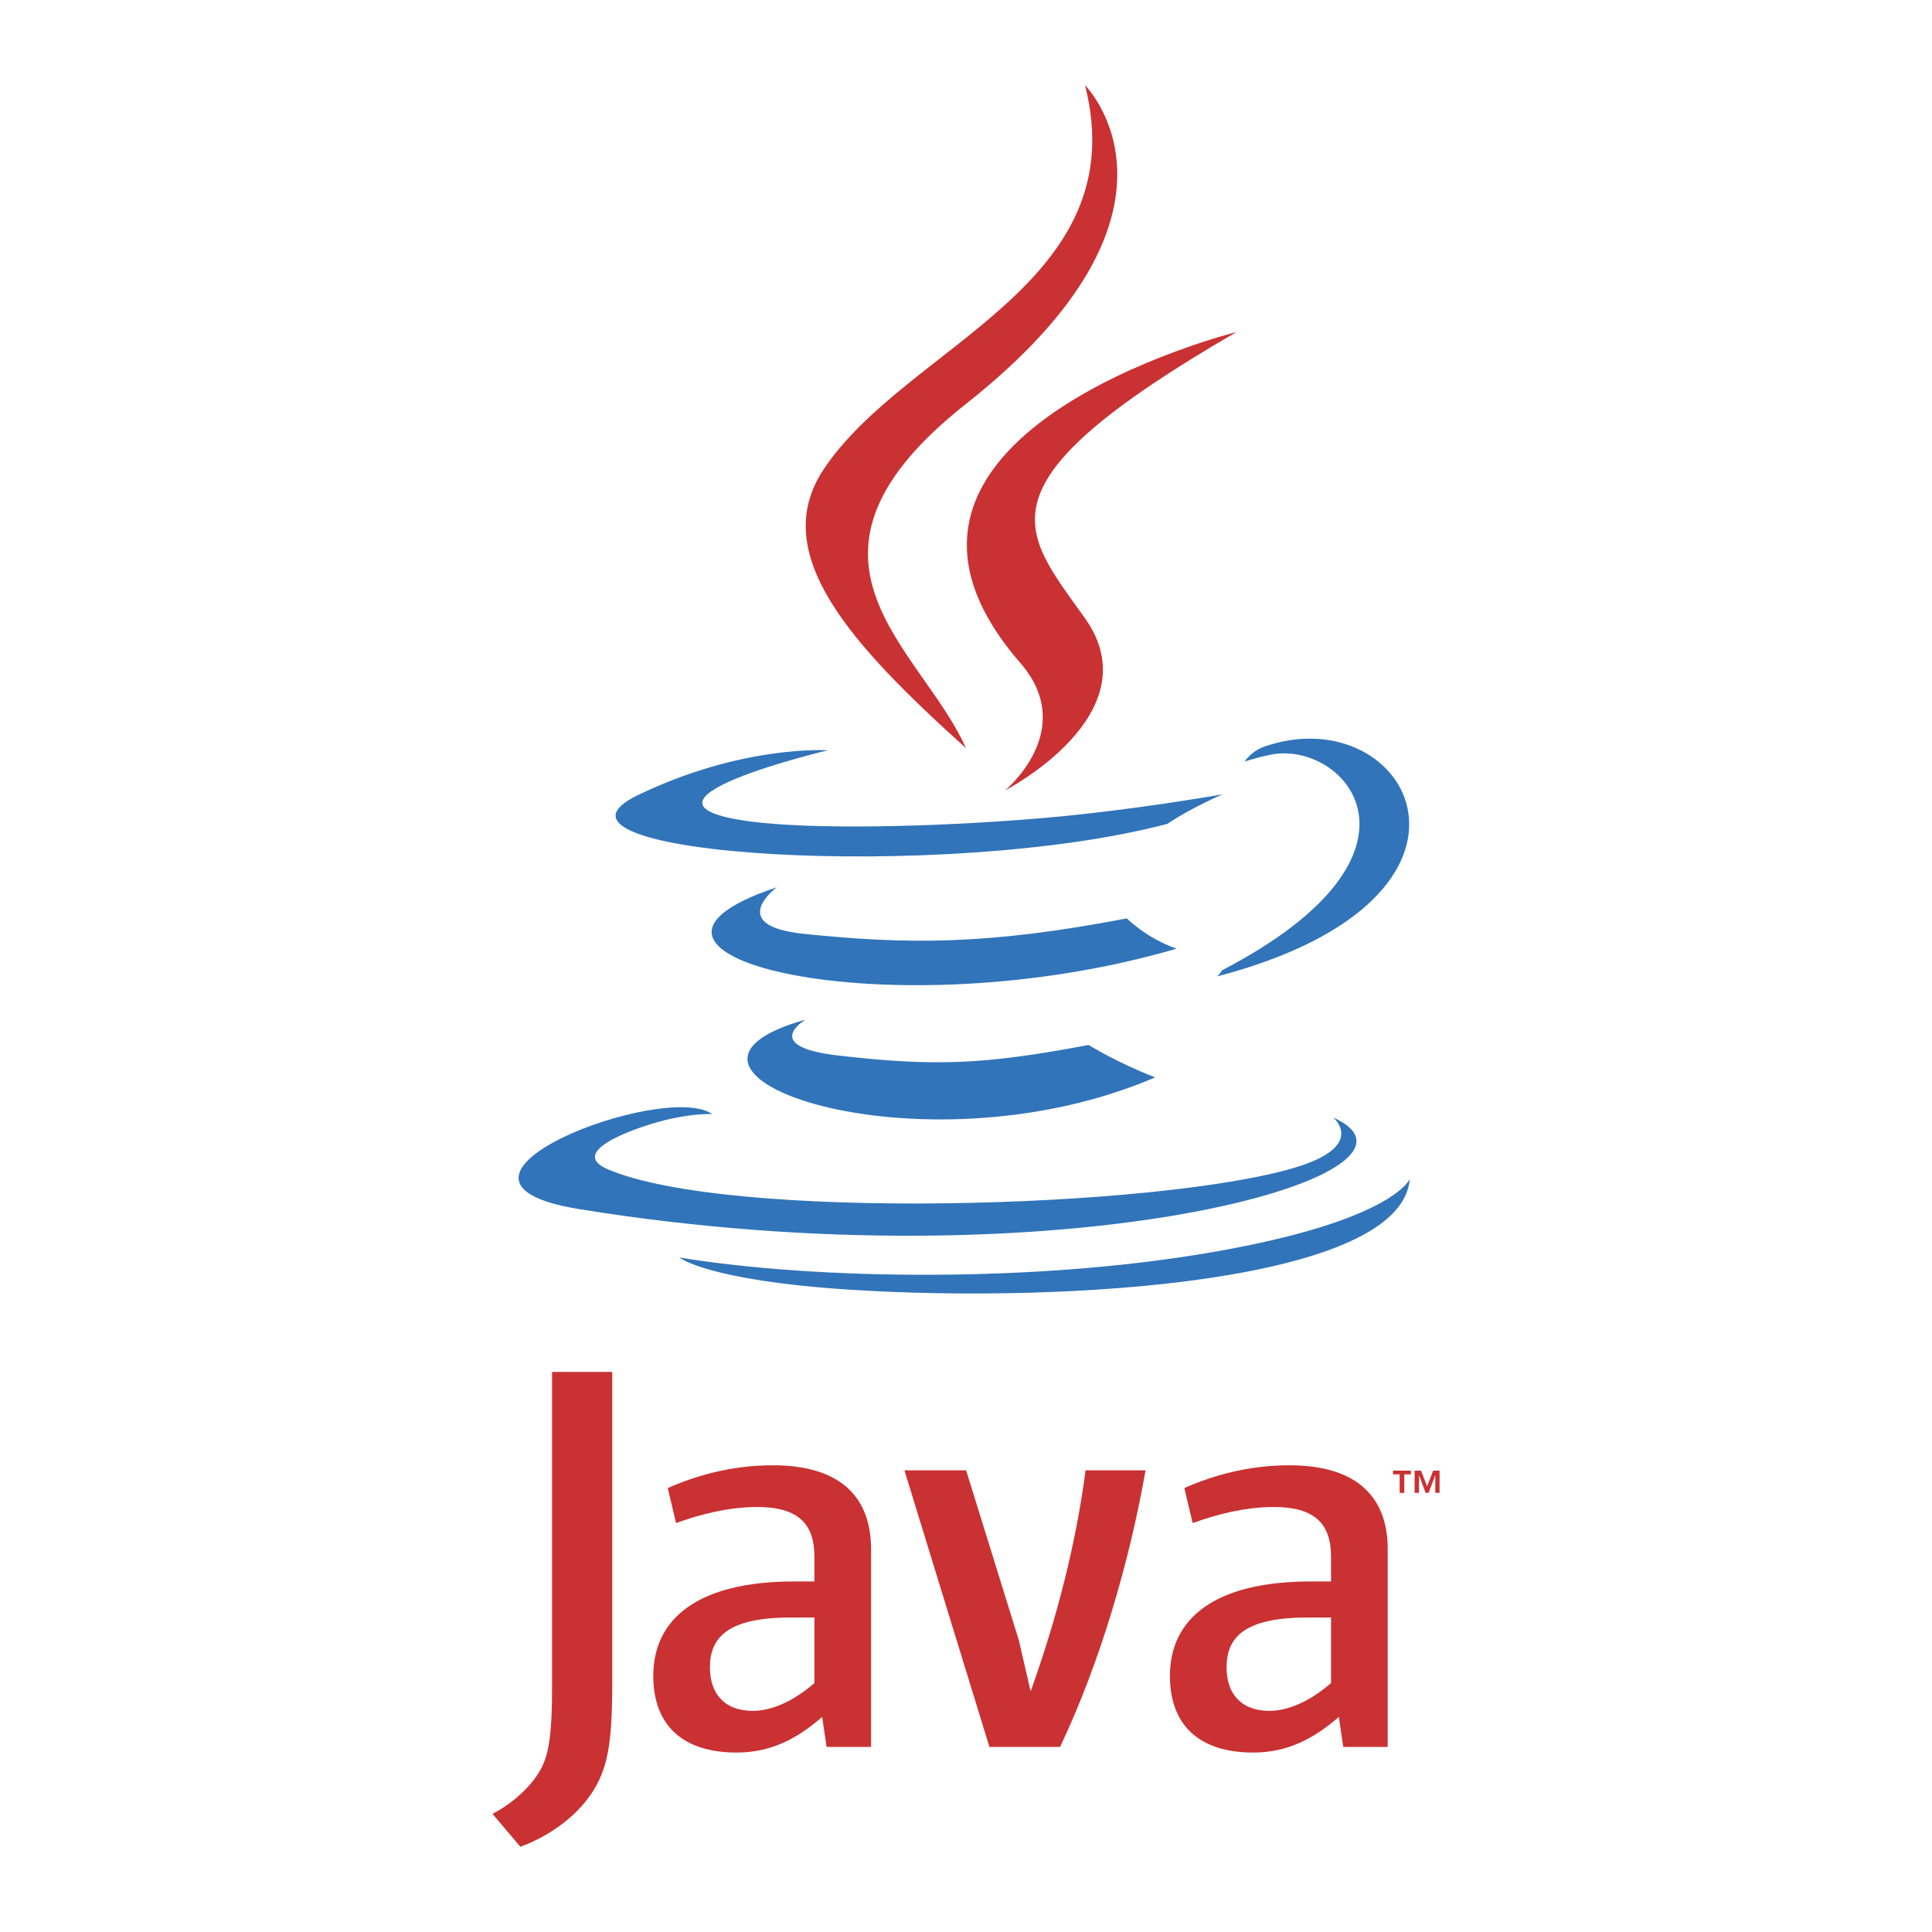
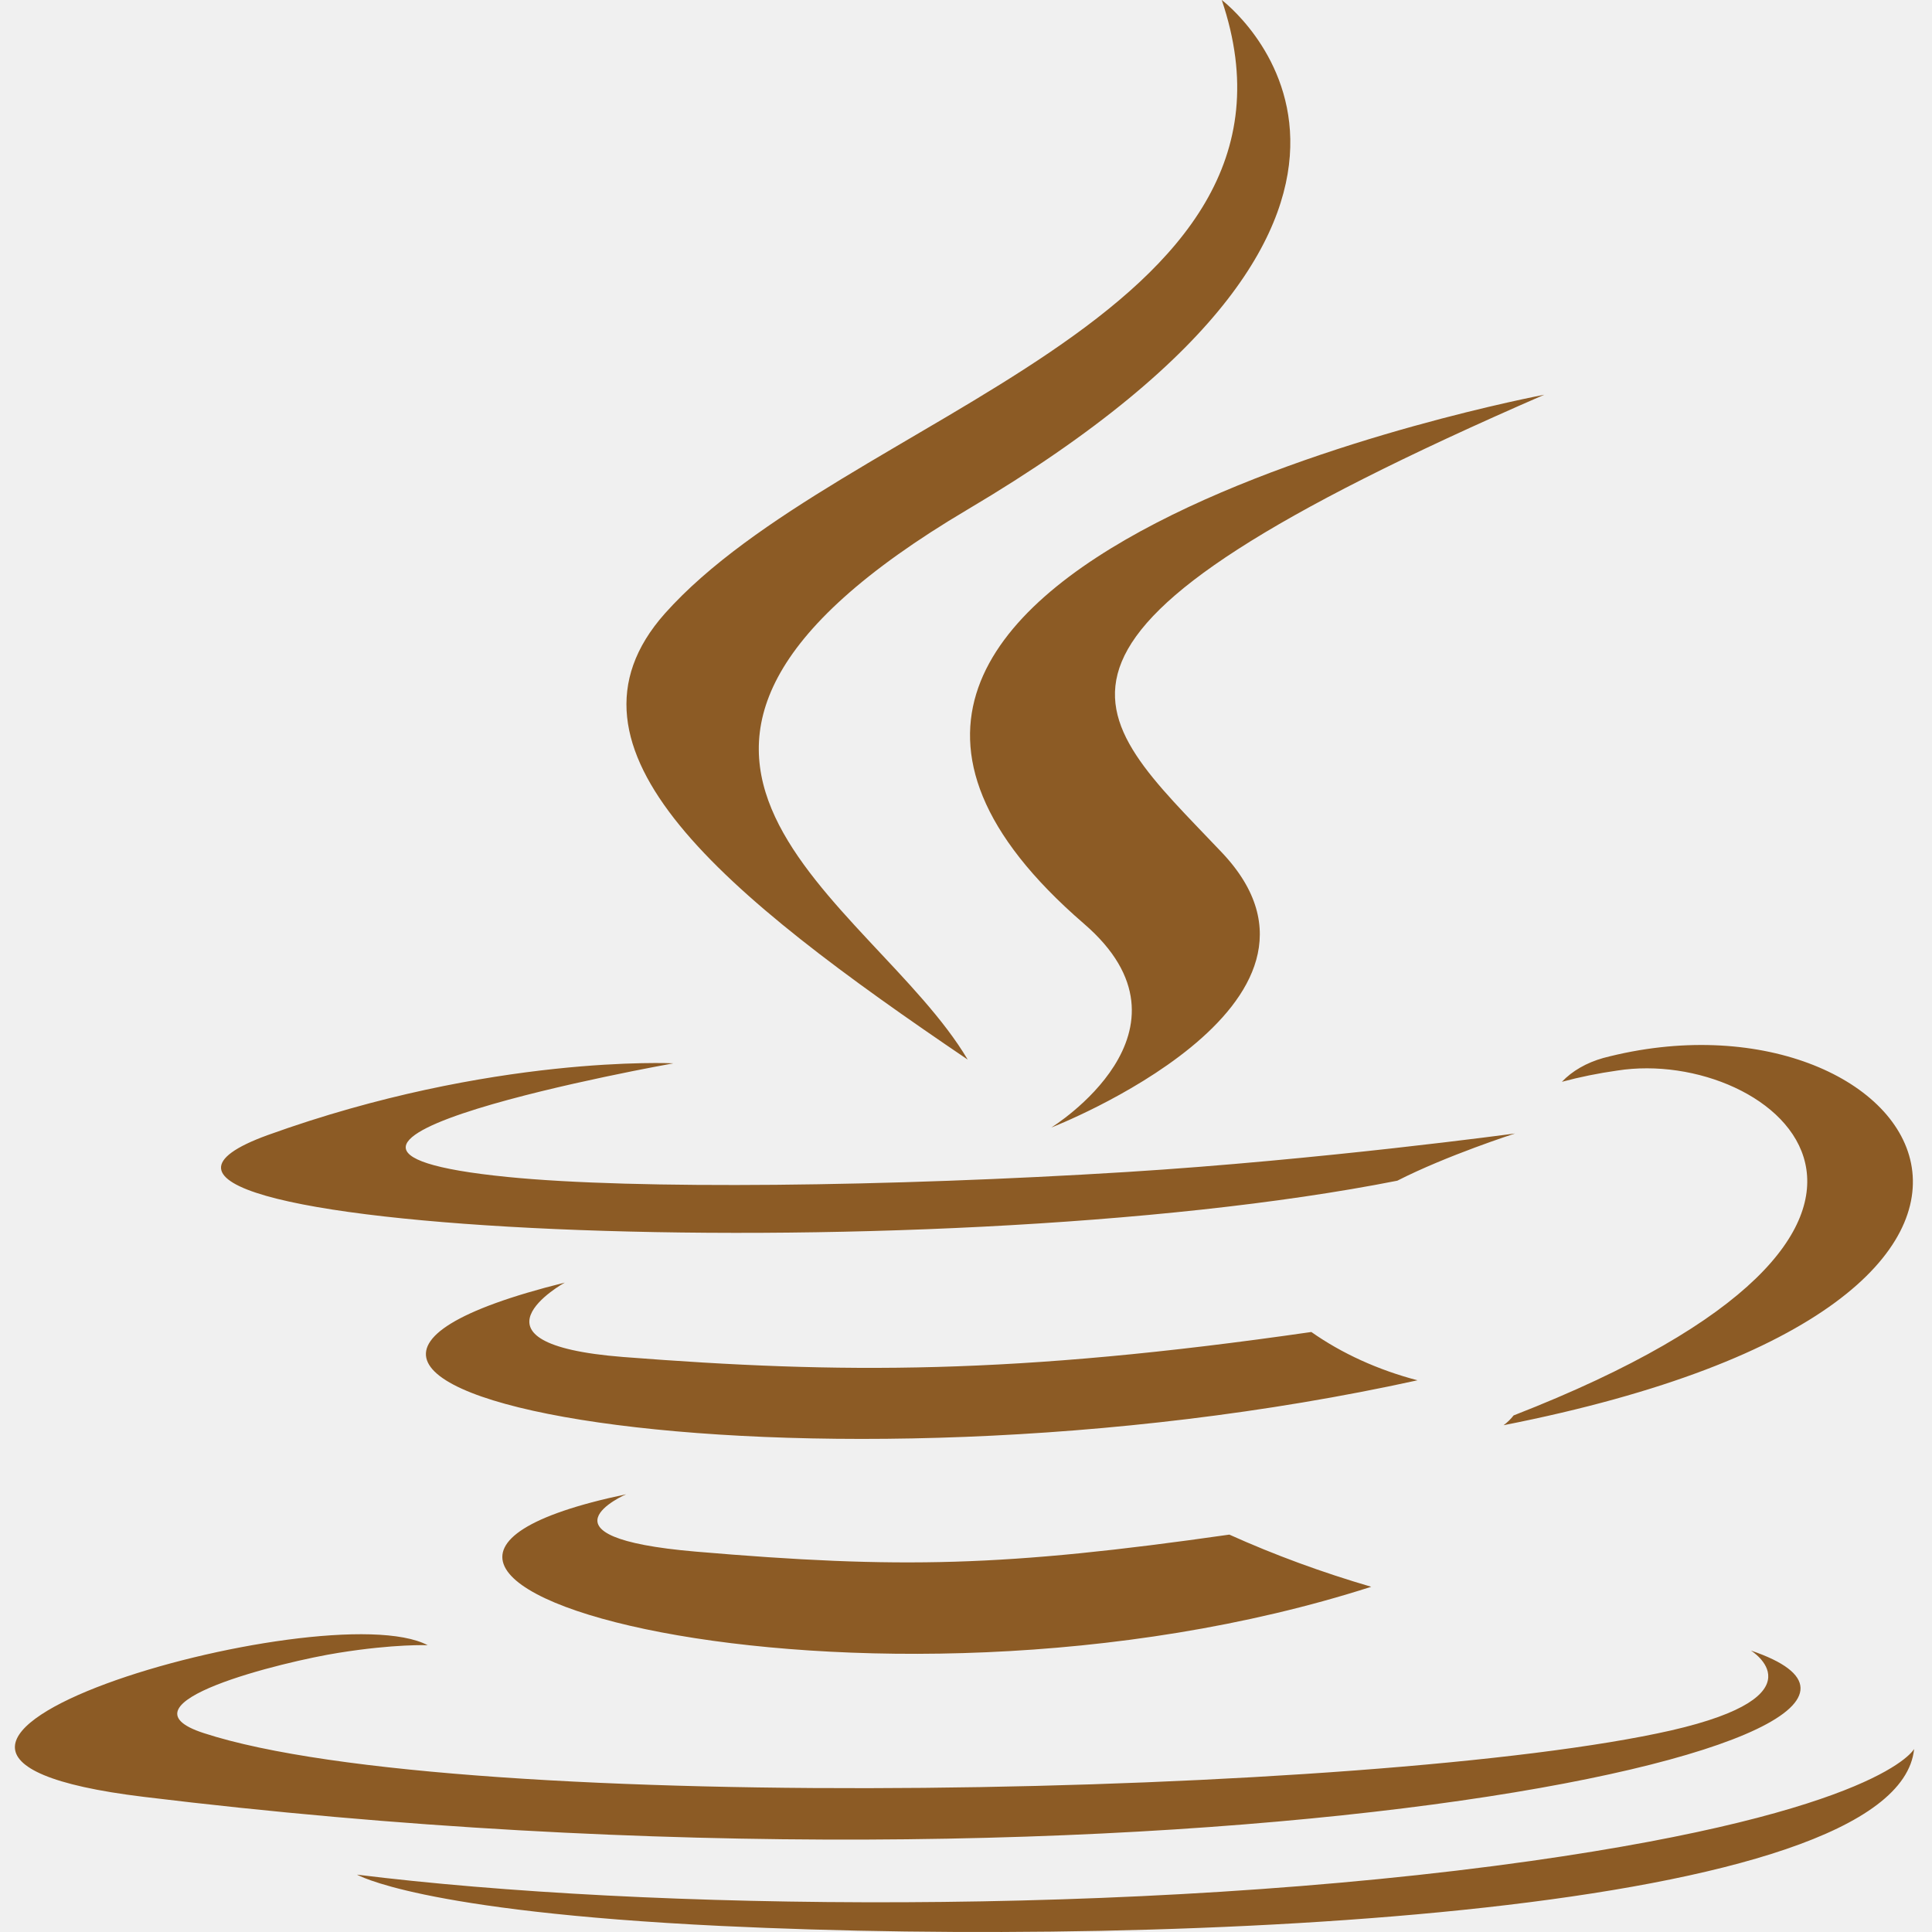
- <svg xmlns="http://www.w3.org/2000/svg" width="2500" height="2500" viewBox="0 0 192.756 192.756">
-   <g fill-rule="evenodd" clip-rule="evenodd">
-     <path fill="#fff" d="M0 0h192.756v192.756H0V0z" />
-     <path d="M80.372 101.729s-4.604 2.679 3.28 3.584c9.554 1.091 14.434.934 24.959-1.057 0 0 2.771 1.735 6.639 3.236-23.601 10.113-53.413-.585-34.878-5.763zM77.487 88.532s-5.165 3.823 2.726 4.639c10.206 1.054 18.262 1.14 32.211-1.544 0 0 1.926 1.955 4.957 3.023-28.531 8.345-60.307.657-39.894-6.118z" fill="#3174b9" />
-     <path d="M101.797 66.143c5.818 6.697-1.525 12.72-1.525 12.72s14.766-7.621 7.984-17.168c-6.332-8.899-11.189-13.32 15.102-28.566-.001-.001-41.27 10.303-21.561 33.014z" fill="#ca3132" />
-     <path d="M133.01 111.491s3.408 2.81-3.754 4.983c-13.619 4.125-56.694 5.369-68.659.164-4.298-1.872 3.766-4.467 6.303-5.015 2.646-.572 4.156-.468 4.156-.468-4.783-3.368-30.916 6.615-13.272 9.479 48.112 7.801 87.704-3.512 75.226-9.143zM82.587 74.857s-21.908 5.205-7.757 7.097c5.977.799 17.883.615 28.982-.316 9.068-.761 18.17-2.389 18.17-2.389s-3.195 1.371-5.51 2.949c-22.251 5.853-65.229 3.127-52.855-2.856 10.462-5.061 18.97-4.485 18.97-4.485zM121.891 96.824c22.617-11.75 12.16-23.044 4.859-21.522-1.785.373-2.586.695-2.586.695s.666-1.042 1.932-1.49c14.441-5.075 25.545 14.972-4.656 22.911-.001 0 .347-.314.451-.594z" fill="#3174b9" />
-     <path d="M108.256 8.504s12.523 12.531-11.881 31.794c-19.571 15.458-4.462 24.269-.006 34.34-11.426-10.307-19.807-19.382-14.185-27.826 8.254-12.395 31.125-18.406 26.072-38.308z" fill="#ca3132" />
-     <path d="M84.812 128.674c21.706 1.388 55.045-.771 55.836-11.044 0 0-1.518 3.894-17.941 6.983-18.529 3.488-41.386 3.082-54.938.845 0 0 2.777 2.298 17.043 3.216z" fill="#3174b9" />
-     <path d="M139.645 147.096h-.66v-.37h1.781v.37h-.66v1.848h-.461v-1.848zm3.554.092h-.008l-.656 1.755h-.301l-.652-1.755h-.008v1.755h-.438v-2.218h.643l.604 1.569.604-1.569h.637v2.218h-.424v-1.755h-.001zM81.255 167.921c-2.047 1.774-4.211 2.772-6.154 2.772-2.768 0-4.27-1.663-4.27-4.324 0-2.881 1.608-4.989 8.044-4.989h2.379v6.541h.001zm5.65 6.374v-19.732c0-5.043-2.876-8.371-9.809-8.371-4.045 0-7.591.999-10.474 2.272l.83 3.495c2.271-.834 5.207-1.607 8.089-1.607 3.994 0 5.713 1.607 5.713 4.934v2.495h-1.996c-9.702 0-14.08 3.764-14.08 9.423 0 4.876 2.885 7.648 8.316 7.648 3.491 0 6.099-1.441 8.534-3.55l.443 2.993h4.434zM105.762 174.295h-7.045l-8.483-27.601h6.154l5.265 16.961 1.172 5.096c2.656-7.371 4.541-14.854 5.484-22.057h5.984c-1.602 9.088-4.488 19.066-8.531 27.601zM132.799 167.921c-2.053 1.774-4.217 2.772-6.156 2.772-2.768 0-4.268-1.663-4.268-4.324 0-2.881 1.609-4.989 8.041-4.989h2.383v6.541zm5.652 6.374v-19.732c0-5.043-2.885-8.371-9.811-8.371-4.049 0-7.594.999-10.477 2.272l.83 3.495c2.271-.834 5.213-1.607 8.096-1.607 3.988 0 5.709 1.607 5.709 4.934v2.495h-1.996c-9.703 0-14.078 3.764-14.078 9.423 0 4.876 2.879 7.648 8.311 7.648 3.494 0 6.098-1.441 8.539-3.55l.445 2.993h4.432zM58.983 178.985c-1.61 2.353-4.214 4.216-7.061 5.267l-2.79-3.286c2.169-1.113 4.027-2.91 4.892-4.582.745-1.49 1.056-3.406 1.056-7.992v-31.515h6.005v31.08c0 6.134-.49 8.613-2.102 11.028z" fill="#ca3132" />
+ <svg xmlns="http://www.w3.org/2000/svg" width="16" height="16" viewBox="0 0 16 16" fill="none">
+   <g id="java" clip-path="url(#clip0)">
+     <path id="Vector" d="M11.572 9.778C11.981 9.569 12.547 9.387 12.547 9.387C12.547 9.387 10.935 9.606 9.331 9.706C7.368 9.828 5.26 9.853 4.202 9.747C1.698 9.497 5.577 8.806 5.577 8.806C5.577 8.806 4.073 8.731 2.218 9.4C0.031 10.194 7.635 10.556 11.572 9.778ZM8.014 8.775C7.223 7.441 4.552 6.269 8.014 4.219C12.333 1.663 10.118 0 10.118 0C11.014 2.641 6.968 3.441 5.506 5.081C4.51 6.203 5.993 7.406 8.014 8.775V8.775ZM12.789 3.269C12.793 3.269 5.489 4.638 8.977 7.65C10.006 8.537 8.706 9.338 8.706 9.338C8.706 9.338 11.318 8.325 10.118 7.059C8.998 5.878 8.139 5.291 12.789 3.269V3.269ZM12.535 11.722C12.512 11.752 12.484 11.779 12.452 11.803C17.797 10.75 15.831 8.088 13.277 8.762C13.139 8.801 13.02 8.869 12.935 8.959C13.084 8.919 13.237 8.888 13.393 8.866C14.685 8.662 16.539 10.162 12.535 11.722V11.722ZM14.5 13.669C14.5 13.669 15.104 14.041 13.838 14.331C11.425 14.878 3.804 15.044 1.688 14.353C0.925 14.106 2.354 13.759 2.804 13.688C3.271 13.613 3.542 13.625 3.542 13.625C2.696 13.178 -1.929 14.503 1.192 14.881C9.702 15.919 16.708 14.416 14.5 13.669ZM5.185 12.375C1.906 13.062 7.181 14.481 11.356 13.141C10.949 13.022 10.556 12.878 10.181 12.709C8.318 12.975 7.456 12.994 5.764 12.85C4.368 12.731 5.185 12.375 5.185 12.375V12.375ZM12.677 15.412C9.398 15.875 5.352 15.822 2.956 15.525C2.956 15.522 3.448 15.828 5.973 15.95C9.814 16.134 15.714 15.847 15.852 14.484C15.852 14.484 15.585 15 12.677 15.412V15.412ZM10.86 11.031C8.393 11.387 6.964 11.378 5.16 11.238C3.764 11.128 4.677 10.622 4.677 10.622C1.06 11.522 6.685 12.541 11.739 11.431C11.412 11.345 11.113 11.209 10.86 11.031Z" fill="#8C5B25" />
  </g>
+   <defs>
+     <clipPath id="clip0">
+       <rect width="16" height="16" fill="white" />
+     </clipPath>
+   </defs>
</svg>
